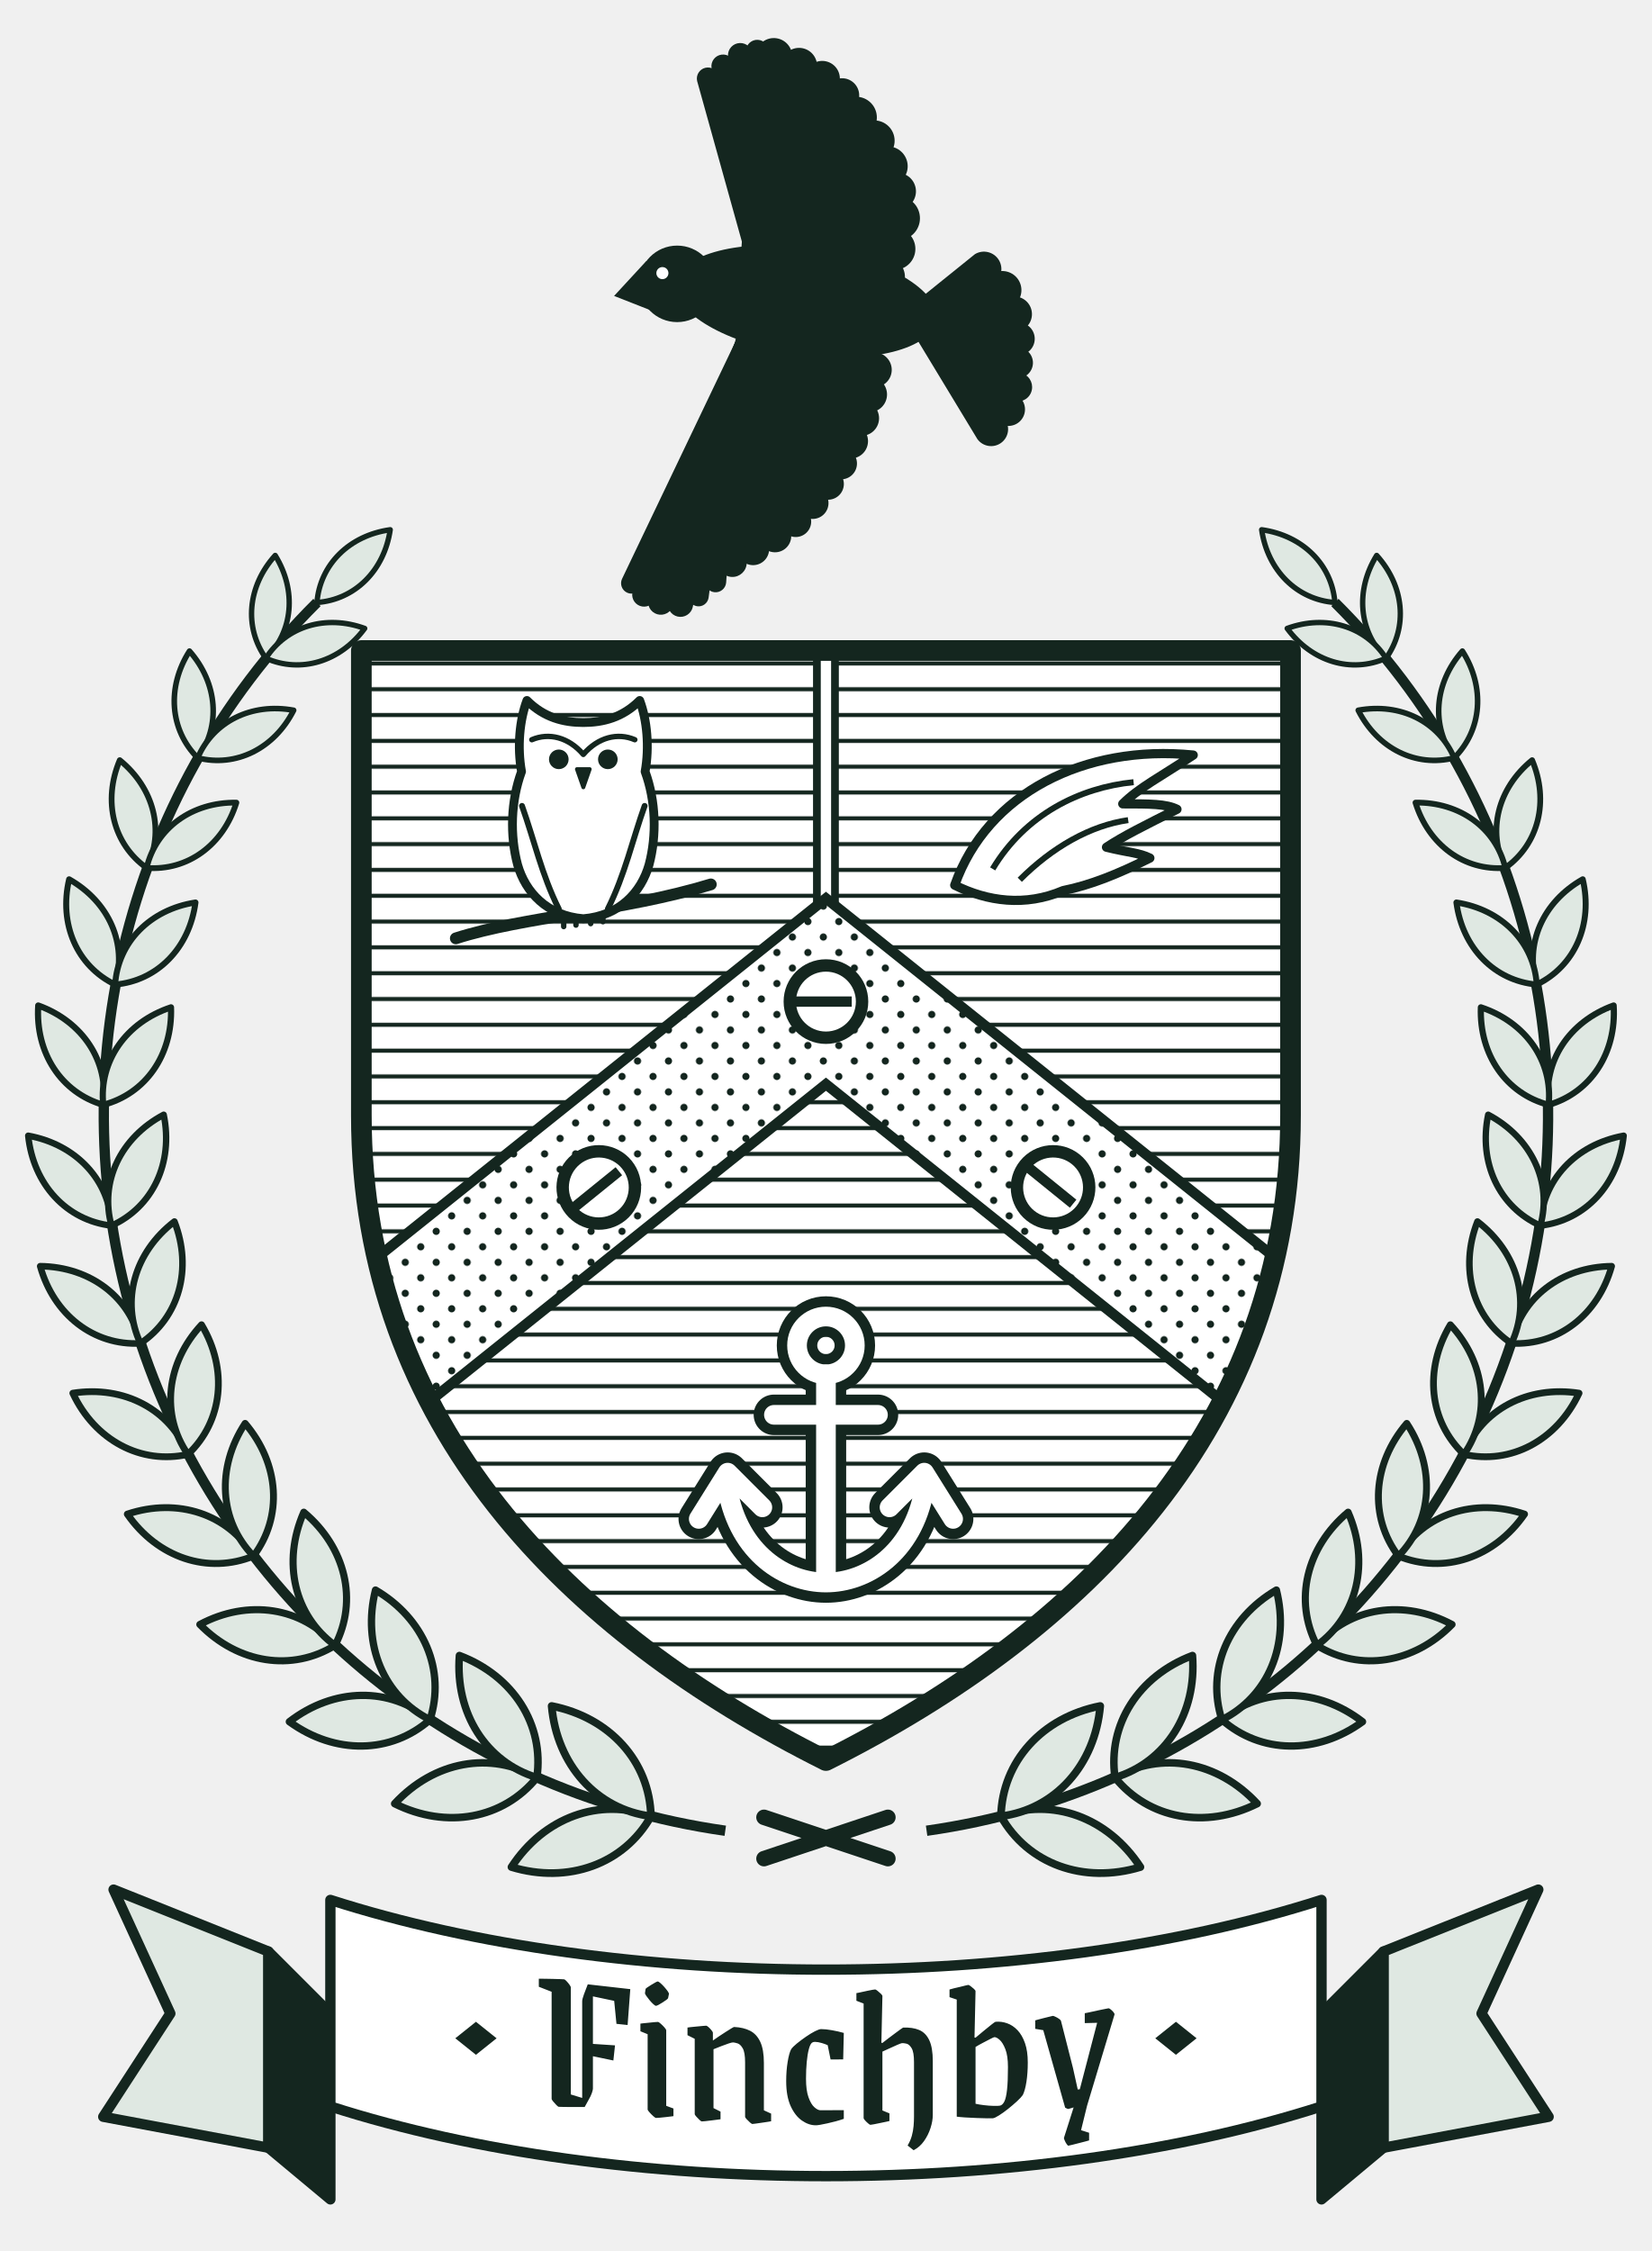
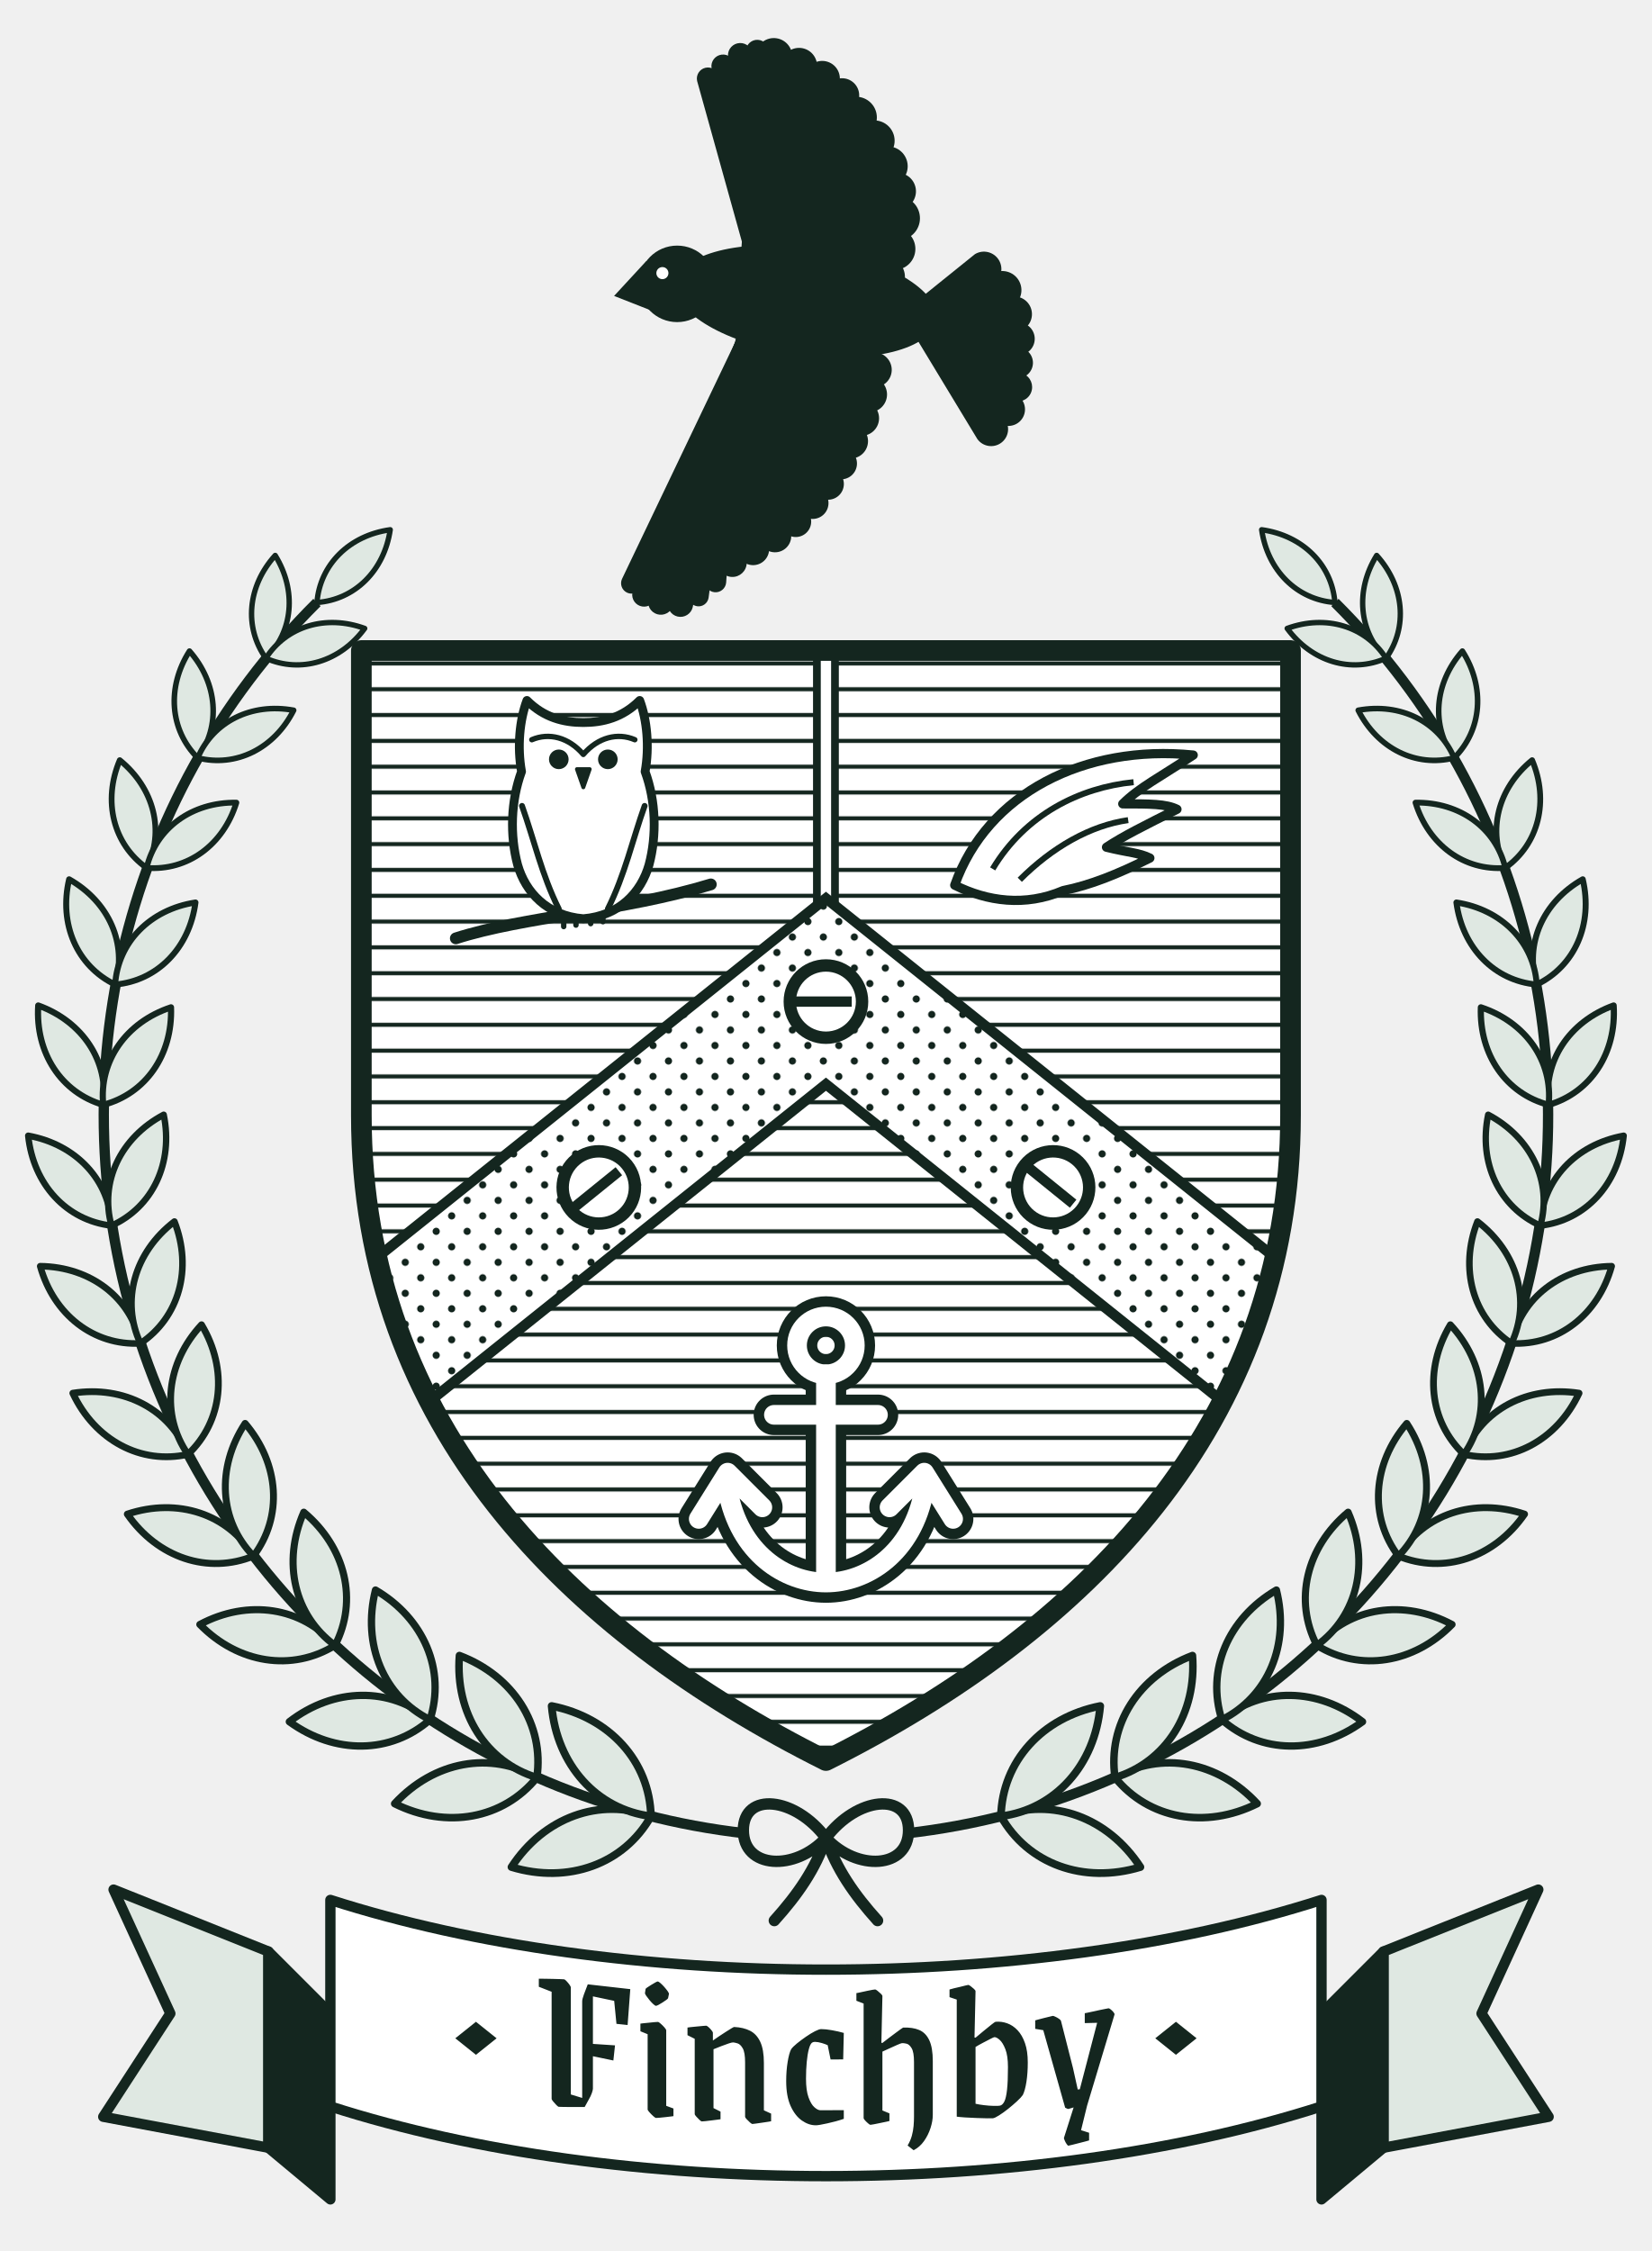
<svg xmlns="http://www.w3.org/2000/svg" viewBox="40 84 320 436" role="img" aria-labelledby="ct">
  <defs>
    <pattern id="az" width="5" height="5" patternUnits="userSpaceOnUse">
      <path d="M0 2.5 H5" stroke="#14261f" stroke-width=".8" />
    </pattern>
    <pattern id="or" width="6" height="6" patternUnits="userSpaceOnUse">
      <rect width="6" height="6" fill="#fff" />
      <circle cx="1.5" cy="1.5" r=".7" fill="#14261f" />
      <circle cx="4.5" cy="4.5" r=".7" fill="#14261f" />
    </pattern>
    <pattern id="gu" width="3" height="3" patternUnits="userSpaceOnUse">
      <rect width="3" height="3" fill="#fff" />
      <path d="M1.5 0 V3" stroke="#14261f" stroke-width=".7" />
    </pattern>
    <clipPath id="sh">
      <path d="M110 210 H290 V300 C290 360 250 400 200 425 C150 400 110 360 110 300 Z" />
    </clipPath>
    <g id="laurel" fill="#dfe8e2" stroke="#14261f" stroke-width="1.3" stroke-linejoin="round">
-       <path d="M180.5 438.6 A140 140 0 0 1 101.4 200.7" fill="none" stroke-width="2" />
+       <path d="M184.4 439.1 A140 140 0 0 1 101.4 200.7" fill="none" stroke-width="2" />
      <path d="M0 0 C7 -6 17 -6 25 0 C17 6 7 6 0 0 Z" transform="translate(166.1 435.8) rotate(160.0) scale(1.15)" />
      <path d="M0 0 C7 -6 17 -6 25 0 C17 6 7 6 0 0 Z" transform="translate(166.1 435.8) rotate(228.0) scale(1.15)" />
      <path d="M0 0 C7 -6 17 -6 25 0 C17 6 7 6 0 0 Z" transform="translate(144.0 428.3) rotate(169.6) scale(1.12)" />
      <path d="M0 0 C7 -6 17 -6 25 0 C17 6 7 6 0 0 Z" transform="translate(144.0 428.3) rotate(237.6) scale(1.12)" />
      <path d="M0 0 C7 -6 17 -6 25 0 C17 6 7 6 0 0 Z" transform="translate(123.3 417.1) rotate(179.2) scale(1.09)" />
      <path d="M0 0 C7 -6 17 -6 25 0 C17 6 7 6 0 0 Z" transform="translate(123.3 417.1) rotate(247.2) scale(1.09)" />
      <path d="M0 0 C7 -6 17 -6 25 0 C17 6 7 6 0 0 Z" transform="translate(104.9 402.7) rotate(188.8) scale(1.06)" />
      <path d="M0 0 C7 -6 17 -6 25 0 C17 6 7 6 0 0 Z" transform="translate(104.9 402.7) rotate(256.8) scale(1.06)" />
      <path d="M0 0 C7 -6 17 -6 25 0 C17 6 7 6 0 0 Z" transform="translate(89.1 385.4) rotate(198.4) scale(1.03)" />
      <path d="M0 0 C7 -6 17 -6 25 0 C17 6 7 6 0 0 Z" transform="translate(89.1 385.4) rotate(266.4) scale(1.03)" />
      <path d="M0 0 C7 -6 17 -6 25 0 C17 6 7 6 0 0 Z" transform="translate(76.4 365.7) rotate(208.0) scale(1.01)" />
      <path d="M0 0 C7 -6 17 -6 25 0 C17 6 7 6 0 0 Z" transform="translate(76.4 365.7) rotate(276.0) scale(1.01)" />
      <path d="M0 0 C7 -6 17 -6 25 0 C17 6 7 6 0 0 Z" transform="translate(67.2 344.2) rotate(217.6) scale(0.98)" />
      <path d="M0 0 C7 -6 17 -6 25 0 C17 6 7 6 0 0 Z" transform="translate(67.2 344.2) rotate(285.6) scale(0.98)" />
      <path d="M0 0 C7 -6 17 -6 25 0 C17 6 7 6 0 0 Z" transform="translate(61.6 321.4) rotate(227.2) scale(0.95)" />
      <path d="M0 0 C7 -6 17 -6 25 0 C17 6 7 6 0 0 Z" transform="translate(61.6 321.4) rotate(295.2) scale(0.95)" />
      <path d="M0 0 C7 -6 17 -6 25 0 C17 6 7 6 0 0 Z" transform="translate(60.0 298.0) rotate(236.8) scale(0.92)" />
      <path d="M0 0 C7 -6 17 -6 25 0 C17 6 7 6 0 0 Z" transform="translate(60.0 298.0) rotate(304.8) scale(0.92)" />
      <path d="M0 0 C7 -6 17 -6 25 0 C17 6 7 6 0 0 Z" transform="translate(62.3 274.7) rotate(246.4) scale(0.89)" />
      <path d="M0 0 C7 -6 17 -6 25 0 C17 6 7 6 0 0 Z" transform="translate(62.3 274.7) rotate(314.4) scale(0.89)" />
      <path d="M0 0 C7 -6 17 -6 25 0 C17 6 7 6 0 0 Z" transform="translate(68.4 252.1) rotate(256.0) scale(0.86)" />
      <path d="M0 0 C7 -6 17 -6 25 0 C17 6 7 6 0 0 Z" transform="translate(68.4 252.1) rotate(324.0) scale(0.86)" />
      <path d="M0 0 C7 -6 17 -6 25 0 C17 6 7 6 0 0 Z" transform="translate(78.3 230.8) rotate(265.6) scale(0.83)" />
      <path d="M0 0 C7 -6 17 -6 25 0 C17 6 7 6 0 0 Z" transform="translate(78.3 230.8) rotate(333.6) scale(0.83)" />
      <path d="M0 0 C7 -6 17 -6 25 0 C17 6 7 6 0 0 Z" transform="translate(91.5 211.5) rotate(275.2) scale(0.80)" />
      <path d="M0 0 C7 -6 17 -6 25 0 C17 6 7 6 0 0 Z" transform="translate(91.5 211.5) rotate(343.2) scale(0.80)" />
      <path d="M0 0 C7 -6 17 -6 25 0 C17 6 7 6 0 0 Z" transform="translate(101.4 200.7) rotate(315.2) scale(.8)" />
    </g>
    <g id="buckle" fill="none" stroke="#14261f">
      <circle r="7" stroke-width="2.4" fill="#fff" />
      <path d="M-7 0 H5" stroke-width="2" />
    </g>
  </defs>
  <use href="#laurel" />
  <use href="#laurel" transform="translate(400 0) scale(-1 1)" />
-   <path d="M188 436 L212 444 M212 436 L188 444" stroke="#14261f" stroke-width="3" stroke-linecap="round" />
+   <path d="M200 440 C194 432 184 431 184 438.5 C184 446 194 446.5 200 440 C206 432 216 431 216 438.5 C216 446 206 446.5 200 440 M200 440 C198 446 194.5 451 190 456 M200 440 C202 446 205.5 451 210 456" fill="none" stroke="#14261f" stroke-width="2.2" stroke-linecap="round" stroke-linejoin="round" />
  <g transform="translate(145.7 78.4) scale(.13)" fill="#14261f">
    <g transform="translate(300 412)">
      <path d="M0 -4.9 L258.5 -16.5 A16.5 16.5 0 0 1 258.5 16.5 L0 4.9 Z" transform="rotate(-103.0)" />
      <path d="M0 -5.2 L272.6 -17.4 A17.4 17.4 0 0 1 272.6 17.4 L0 5.2 Z" transform="rotate(-97.5)" />
      <path d="M0 -5.5 L286.7 -18.3 A18.3 18.3 0 0 1 286.7 18.3 L0 5.5 Z" transform="rotate(-92.0)" />
      <path d="M0 -5.1 L293.1 -16.9 A16.9 16.9 0 0 1 293.1 16.9 L0 5.1 Z" transform="rotate(-87.0)" />
      <path d="M0 -8.2 L287.5 -27.5 A27.5 27.5 0 0 1 287.5 27.5 L0 8.2 Z" transform="rotate(-82.0)" />
      <path d="M0 -8.1 L281.6 -26.9 A26.9 26.9 0 0 1 281.6 26.9 L0 8.1 Z" transform="rotate(-74.0)" />
      <path d="M0 -7.9 L275.7 -26.3 A26.3 26.3 0 0 1 275.7 26.3 L0 7.9 Z" transform="rotate(-66.0)" />
      <path d="M0 -7.7 L267.5 -25.5 A25.5 25.5 0 0 1 267.5 25.5 L0 7.7 Z" transform="rotate(-58.0)" />
      <path d="M0 -9.3 L253.1 -30.9 A30.9 30.9 0 0 1 253.1 30.9 L0 9.3 Z" transform="rotate(-50.0)" />
      <path d="M0 -9.1 L247.7 -30.3 A30.3 30.3 0 0 1 247.7 30.3 L0 9.1 Z" transform="rotate(-40.0)" />
      <path d="M0 -8.9 L242.4 -29.6 A29.6 29.6 0 0 1 242.4 29.6 L0 8.9 Z" transform="rotate(-30.0)" />
      <path d="M0 -8.3 L239.4 -27.6 A27.6 27.6 0 0 1 239.4 27.6 L0 8.3 Z" transform="rotate(-20.5)" />
      <path d="M0 -9.8 L229.2 -32.8 A32.8 32.8 0 0 1 229.2 32.8 L0 9.8 Z" transform="rotate(-11.0)" />
      <path d="M0 -9.4 L219.6 -31.4 A31.4 31.4 0 0 1 219.6 31.4 L0 9.4 Z" transform="rotate(0.5)" />
      <path d="M0 -9.0 L209.9 -30.1 A30.1 30.1 0 0 1 209.9 30.1 L0 9.0 Z" transform="rotate(12.0)" />
      <path d="M0 0 L-55.7 -241.2 L-34.1 -258.8 L-9.6 -274.3 L14.6 -278.6 L39.5 -280.7 L76.5 -266.9 L110.6 -248.3 L139.7 -223.6 L164.3 -195.8 L191.7 -160.8 L212.0 -122.4 L225.1 -84.2 L231.5 -45.0 L225.9 2.0 L211.3 44.9 Z" />
    </g>
    <g transform="translate(290 548)">
      <path d="M0 -4.7 L398.5 -15.5 A15.5 15.5 0 0 1 398.5 15.5 L0 4.7 Z" transform="rotate(114.0)" />
      <path d="M0 -5.3 L407.3 -17.7 A17.7 17.7 0 0 1 407.3 17.7 L0 5.3 Z" transform="rotate(110.6)" />
      <path d="M0 -5.7 L409.5 -19.0 A19.0 19.0 0 0 1 409.5 19.0 L0 5.7 Z" transform="rotate(106.8)" />
      <path d="M0 -5.6 L405.3 -18.8 A18.8 18.8 0 0 1 405.3 18.8 L0 5.6 Z" transform="rotate(102.7)" />
      <path d="M0 -4.5 L388.4 -15.1 A15.1 15.1 0 0 1 388.4 15.1 L0 4.5 Z" transform="rotate(99.2)" />
      <path d="M0 -4.7 L363.6 -15.8 A15.8 15.8 0 0 1 363.6 15.8 L0 4.7 Z" transform="rotate(95.8)" />
      <path d="M0 -6.4 L333.6 -21.3 A21.3 21.3 0 0 1 333.6 21.3 L0 6.4 Z" transform="rotate(92.0)" />
      <path d="M0 -7.2 L313.8 -23.9 A23.9 23.9 0 0 1 313.8 23.9 L0 7.2 Z" transform="rotate(86.5)" />
      <path d="M0 -7.3 L298.3 -24.2 A24.2 24.2 0 0 1 298.3 24.2 L0 7.3 Z" transform="rotate(80.0)" />
      <path d="M0 -6.9 L284.5 -23.0 A23.0 23.0 0 0 1 284.5 23.0 L0 6.9 Z" transform="rotate(73.1)" />
      <path d="M0 -7.1 L267.4 -23.6 A23.6 23.6 0 0 1 267.4 23.6 L0 7.1 Z" transform="rotate(66.2)" />
      <path d="M0 -7.1 L252.7 -23.5 A23.5 23.5 0 0 1 252.7 23.5 L0 7.1 Z" transform="rotate(58.8)" />
      <path d="M0 -7.1 L238.9 -23.6 A23.6 23.6 0 0 1 238.9 23.6 L0 7.1 Z" transform="rotate(51.0)" />
      <path d="M0 -7.8 L224.2 -25.9 A25.9 25.9 0 0 1 224.2 25.9 L0 7.8 Z" transform="rotate(42.8)" />
      <path d="M0 -7.9 L215.9 -26.2 A26.2 26.2 0 0 1 215.9 26.2 L0 7.9 Z" transform="rotate(33.2)" />
      <path d="M0 -7.9 L209.3 -26.5 A26.5 26.5 0 0 1 209.3 26.5 L0 7.9 Z" transform="rotate(23.3)" />
      <path d="M0 -7.8 L205.0 -26.0 A26.0 26.0 0 0 1 205.0 26.0 L0 7.8 Z" transform="rotate(13.0)" />
      <path d="M0 0 L-151.6 340.4 L-134.3 358.1 L-111.1 369.3 L-83.8 372.4 L-58.4 358.4 L-34.6 339.7 L-11.1 319.2 L18.6 303.4 L50.4 285.8 L80.3 264.8 L105.5 239.7 L128.7 212.6 L148.7 183.6 L165.3 152.8 L182.2 119.5 L194.9 84.0 L202.6 46.8 Z" />
    </g>
    <g transform="translate(540 512)">
      <path d="M0 -7.8 L132.0 -26.0 A26.0 26.0 0 0 1 132.0 26.0 L0 7.8 Z" transform="rotate(-31.0)" />
      <path d="M0 -8.6 L145.2 -28.5 A28.5 28.5 0 0 1 145.2 28.5 L0 8.6 Z" transform="rotate(-14.6)" />
      <path d="M0 -7.9 L158.3 -26.4 A26.4 26.4 0 0 1 158.3 26.4 L0 7.9 Z" transform="rotate(-0.3)" />
      <path d="M0 -7.3 L168.4 -24.3 A24.3 24.3 0 0 1 168.4 24.3 L0 7.3 Z" transform="rotate(12.3)" />
      <path d="M0 -6.9 L178.2 -23.0 A23.0 23.0 0 0 1 178.2 23.0 L0 6.9 Z" transform="rotate(23.7)" />
      <path d="M0 -6.4 L195.8 -21.5 A21.5 21.5 0 0 1 195.8 21.5 L0 6.4 Z" transform="rotate(33.4)" />
      <path d="M0 -7.4 L205.6 -24.7 A24.7 24.7 0 0 1 205.6 24.7 L0 7.4 Z" transform="rotate(43.3)" />
      <path d="M0 -7.6 L210.7 -25.3 A25.3 25.3 0 0 1 210.7 25.3 L0 7.6 Z" transform="rotate(54.0)" />
      <path d="M0 0 L121.9 -73.2 L151.3 -39.3 L166.2 -0.8 L169.5 36.9 L165.9 72.9 L163.2 107.7 L150.9 142.1 L124.8 171.8 Z" />
    </g>
    <ellipse cx="388" cy="492" rx="196" ry="80" transform="rotate(8 388 492)" />
    <circle cx="196" cy="466" r="57" />
    <path d="M150 432 L102 484 L158 506 Z" />
    <circle cx="174" cy="450" r="9" fill="#fff" />
  </g>
  <path d="M110 210 H290 V300 C290 360 250 400 200 425 C150 400 110 360 110 300 Z" fill="#fff" />
  <g clip-path="url(#sh)">
    <rect x="100" y="200" width="200" height="240" fill="url(#az)" />
    <path d="M200 208 V262" stroke="#14261f" stroke-width="5" />
    <path d="M200 208 V262" stroke="#fff" stroke-width="2" />
    <path d="M200 258 L300 338 V374 L200 294 L100 374 V338 Z" fill="url(#or)" stroke="#14261f" stroke-width="2" />
  </g>
  <g transform="translate(153 242) scale(.95)" fill="#fff" stroke="#14261f" stroke-width="1.8" stroke-linejoin="round" stroke-linecap="round">
    <path d="M-26 25 C-12 20.5 8 19.5 26 14" fill="none" stroke-width="2.4" />
    <path d="M0 -19 C4 -19 8 -20 11.5 -23.5 C13 -19.5 13.5 -14 12.6 -9 C14.8 -3 15 4 13.4 10 C11.8 15.6 7.4 20.4 0 21 C-7.4 20.4 -11.8 15.6 -13.4 10 C-15 4 -14.8 -3 -12.6 -9 C-13.5 -14 -13 -19.5 -11.5 -23.5 C-8 -20 -4 -19 0 -19 Z" />
    <path d="M-10.5 -15.5 C-7 -17 -3 -16 0 -12.5 C3 -16 7 -17 10.5 -15.5" fill="none" stroke-width="1.1" />
    <circle cx="-5" cy="-11.5" r="2" fill="#14261f" stroke="none" />
    <circle cx="5" cy="-11.5" r="2" fill="#14261f" stroke="none" />
    <path d="M-1.3 -9.5 L0 -5.8 L1.3 -9.5 Z" fill="#14261f" stroke-width=".8" />
    <path d="M-12.5 -2 C-10 5 -8.5 12 -5 19 M12.5 -2 C10 5 8.5 12 5 19" fill="none" stroke-width="1.2" />
    <path d="M-4 20 V22.6 M-1.5 20.6 V22.3 M1.5 20.6 V22 M4 20 V21.6" fill="none" stroke-width="1.1" />
  </g>
  <path d="M110 210 H290 V300 C290 360 250 400 200 425 C150 400 110 360 110 300 Z" fill="none" stroke="#14261f" stroke-width="4" stroke-linejoin="round" />
  <g transform="translate(247 246) scale(1.05)" fill="#fff" stroke="#14261f" stroke-width="1.7" stroke-linejoin="round">
    <path d="M-21 9 C-15 -8 3 -17 23 -15 C17 -11 13 -9 10 -6 C15 -6 18 -6 20 -5 C14 -2 10 0 7 2 C11 3 13 3 15 4 C9 7 4 9 -1 10 C-8 13 -15 12 -21 9 Z" />
    <path d="M-14 6 C-8 -4 2 -9 12 -10 M-9 8 C-3 2 4 -2 11 -3" fill="none" stroke-width="1.1" />
  </g>
  <g transform="translate(200 367) scale(1.12)" fill="none" stroke-linecap="round" stroke-linejoin="round">
    <path d="M0 -15 V21 M-9 -8 H9 M-17 5 C-15 16 -7 21 0 21 C7 21 15 16 17 5 M-22 10 L-17 2 L-11 8 M22 10 L17 2 L11 8" stroke="#14261f" stroke-width="7" />
    <circle cy="-20" r="5" stroke="#14261f" stroke-width="7" />
    <path d="M0 -15 V21 M-9 -8 H9 M-17 5 C-15 16 -7 21 0 21 C7 21 15 16 17 5 M-22 10 L-17 2 L-11 8 M22 10 L17 2 L11 8" stroke="#fff" stroke-width="3.4" />
    <circle cy="-20" r="5" stroke="#fff" stroke-width="3.4" />
  </g>
  <use href="#buckle" x="200" y="278" />
  <use href="#buckle" transform="translate(156 314) rotate(-39)" />
  <use href="#buckle" transform="translate(244 314) rotate(39)" />
  <g stroke="#14261f" stroke-width="2" stroke-linejoin="round">
    <path d="M92 462 L62 450 L73 474 L60 494 L92 500 Z M308 462 L338 450 L327 474 L340 494 L308 500 Z" fill="#dfe8e2" />
    <path d="M92 462 L104 474 L104 510 L92 500 Z M308 462 L296 474 L296 510 L308 500 Z" fill="#14261f" />
    <path d="M104 452 C160 470 240 470 296 452 L296 492 C240 510 160 510 104 492 Z" fill="#fff" />
  </g>
  <path fill="#14261f" d="M 153.98 468.36 L 162.10 469.28 L 161.58 476.23 L 159.42 476.00 L 158.98 471.55 L 153.86 470.47 L 153.98 468.36 Z M 150.58 489.68 L 154.02 490.73 L 153.26 492.11 Q 152.86 492.10 152.04 492.11 Q 151.22 492.12 150.38 492.11 Q 149.54 492.10 148.92 492.09 Q 148.30 492.08 148.22 492.07 Q 148.10 492.05 147.78 491.73 Q 147.46 491.40 147.16 491.04 Q 146.86 490.67 146.86 490.55 L 146.86 469.79 L 144.38 468.82 L 144.38 467.26 Q 144.86 467.25 145.62 467.27 Q 146.38 467.28 147.18 467.30 Q 147.98 467.31 148.58 467.34 Q 149.18 467.37 149.30 467.38 Q 149.42 467.40 149.74 467.72 Q 150.06 468.05 150.32 468.42 Q 150.58 468.80 150.58 468.92 L 150.58 489.68 Z M 152.98 479.76 L 159.14 480.17 L 158.82 483.10 L 152.98 481.88 L 152.98 479.76 Z M 153.86 468.35 L 154.86 468.47 L 154.86 488.55 Q 154.86 488.79 154.66 489.39 Q 154.46 489.98 154.02 490.73 L 152.78 490.57 L 152.78 471.65 Q 152.78 471.21 153.12 470.29 Q 153.46 469.38 153.86 468.35 Z M 167.06 494.23 Q 166.94 494.22 166.54 493.87 Q 166.14 493.51 165.80 493.12 Q 165.46 492.73 165.46 492.61 L 165.46 478.01 L 164.06 477.44 L 164.06 475.96 Q 164.06 475.96 164.52 475.90 Q 164.98 475.85 165.62 475.79 Q 166.26 475.72 166.80 475.67 Q 167.34 475.62 167.46 475.63 Q 167.62 475.64 168.00 475.98 Q 168.38 476.31 168.72 476.70 Q 169.06 477.08 169.06 477.28 L 169.06 491.88 L 170.46 492.40 L 170.46 493.88 Q 170.46 493.88 170.00 493.94 Q 169.54 494.00 168.90 494.07 Q 168.26 494.14 167.72 494.19 Q 167.18 494.24 167.06 494.23 Z M 165.06 469.25 Q 165.06 469.17 165.40 468.94 Q 165.74 468.72 166.18 468.44 Q 166.62 468.16 166.98 467.97 Q 167.34 467.78 167.42 467.79 Q 167.58 467.80 167.94 468.11 Q 168.30 468.42 168.68 468.85 Q 169.06 469.28 169.34 469.67 Q 169.62 470.05 169.58 470.25 L 169.42 471.03 Q 169.38 471.15 169.06 471.38 Q 168.74 471.62 168.32 471.88 Q 167.90 472.15 167.54 472.34 Q 167.18 472.52 167.06 472.51 Q 166.90 472.50 166.54 472.17 Q 166.18 471.84 165.82 471.40 Q 165.46 470.97 165.20 470.59 Q 164.94 470.20 164.94 470.08 L 165.06 469.25 Z M 175.94 494.90 Q 175.82 494.90 175.50 494.60 Q 175.18 494.29 174.88 493.96 Q 174.58 493.62 174.58 493.50 L 174.58 478.90 L 173.18 478.20 L 173.18 476.72 Q 173.18 476.72 173.68 476.65 Q 174.18 476.59 174.86 476.53 Q 175.54 476.48 176.12 476.41 Q 176.70 476.35 176.82 476.36 Q 176.94 476.37 177.26 476.64 Q 177.58 476.92 177.84 477.26 Q 178.10 477.59 178.10 477.71 L 178.10 479.23 Q 178.62 478.86 179.28 478.42 Q 179.94 477.98 180.58 477.57 Q 181.22 477.16 181.68 476.88 Q 182.14 476.60 182.22 476.61 Q 184.02 476.69 185.30 477.34 Q 186.58 477.99 187.28 479.49 Q 187.98 480.99 187.98 483.59 L 187.98 492.75 L 189.38 493.39 L 189.38 494.87 Q 189.38 494.87 188.88 494.96 Q 188.38 495.04 187.68 495.14 Q 186.98 495.24 186.42 495.32 Q 185.86 495.40 185.74 495.40 Q 185.62 495.39 185.28 495.10 Q 184.94 494.80 184.64 494.47 Q 184.34 494.14 184.34 494.02 L 184.34 483.46 Q 184.34 481.54 183.88 480.74 Q 183.42 479.94 182.86 479.78 Q 182.30 479.61 182.02 479.60 Q 181.78 479.59 181.16 479.80 Q 180.54 480.01 179.76 480.31 Q 178.98 480.60 178.22 480.92 L 178.22 492.32 L 179.58 493.00 L 179.58 494.48 Q 179.58 494.48 179.08 494.55 Q 178.58 494.62 177.90 494.70 Q 177.22 494.78 176.64 494.85 Q 176.06 494.91 175.94 494.90 Z M 198.02 495.65 Q 196.66 495.65 195.34 494.73 Q 194.02 493.81 193.16 491.92 Q 192.30 490.02 192.30 487.10 Q 192.30 485.10 192.58 483.39 Q 192.86 481.67 193.26 480.92 Q 193.58 480.45 194.38 479.80 Q 195.18 479.15 196.12 478.50 Q 197.06 477.85 197.88 477.43 Q 198.70 477.02 199.06 477.02 Q 199.98 477.02 201.18 477.24 Q 202.38 477.45 203.46 477.76 L 203.34 482.89 L 200.90 482.90 L 200.34 480.14 Q 199.94 479.94 199.20 479.72 Q 198.46 479.50 197.86 479.49 Q 197.70 479.49 197.56 479.53 Q 197.42 479.57 197.30 479.65 Q 196.94 479.93 196.68 480.93 Q 196.42 481.92 196.28 483.40 Q 196.14 484.88 196.14 486.64 Q 196.14 488.88 196.62 490.22 Q 197.10 491.57 197.76 492.15 Q 198.42 492.74 198.94 492.74 L 203.46 492.72 L 203.46 494.40 Q 202.74 494.65 201.90 494.88 Q 201.06 495.10 200.26 495.28 Q 199.46 495.46 198.86 495.56 Q 198.26 495.66 198.02 495.65 Z M 205.90 471.53 L 205.90 470.05 Q 205.90 470.05 206.24 469.99 Q 206.58 469.92 207.08 469.81 Q 207.58 469.71 208.10 469.59 Q 208.62 469.48 209.02 469.41 Q 209.42 469.34 209.54 469.34 Q 209.66 469.34 210.00 469.61 Q 210.34 469.88 210.64 470.17 Q 210.94 470.46 210.94 470.62 L 210.74 479.67 L 210.94 479.70 Q 211.46 479.29 212.12 478.79 Q 212.78 478.29 213.40 477.83 Q 214.02 477.36 214.46 477.05 Q 214.90 476.73 214.94 476.73 Q 216.78 476.65 218.06 477.19 Q 219.34 477.73 220.02 479.18 Q 220.70 480.62 220.70 483.22 L 220.70 493.62 Q 220.70 494.82 220.26 496.18 Q 219.82 497.55 219.00 498.71 Q 218.18 499.87 216.98 500.48 L 215.82 499.57 Q 216.38 498.63 216.64 497.68 Q 216.90 496.73 216.98 495.78 Q 217.06 494.84 217.06 493.96 L 217.06 483.40 Q 217.06 481.48 216.60 480.72 Q 216.14 479.96 215.60 479.84 Q 215.06 479.72 214.74 479.74 Q 214.58 479.74 213.78 480.09 Q 212.98 480.44 212.14 480.83 Q 211.30 481.21 210.94 481.38 L 210.94 492.78 L 212.30 493.34 L 212.30 494.82 Q 212.30 494.82 211.80 494.94 Q 211.30 495.05 210.60 495.19 Q 209.90 495.33 209.32 495.45 Q 208.74 495.56 208.62 495.56 Q 208.50 495.57 208.18 495.29 Q 207.86 495.02 207.58 494.71 Q 207.30 494.39 207.30 494.27 L 207.30 472.07 L 205.90 471.53 Z M 232.86 475.60 Q 234.02 475.50 235.12 475.90 Q 236.22 476.29 237.12 477.24 Q 238.02 478.19 238.56 479.74 Q 239.10 481.28 239.10 483.48 Q 239.10 485.56 238.84 487.23 Q 238.58 488.89 238.14 489.78 Q 237.82 490.25 237.02 490.99 Q 236.22 491.73 235.28 492.48 Q 234.34 493.23 233.52 493.74 Q 232.70 494.26 232.34 494.29 Q 232.14 494.30 231.24 494.30 Q 230.34 494.29 229.18 494.24 Q 228.02 494.19 226.96 494.13 Q 225.90 494.06 225.34 493.98 L 225.34 471.30 L 223.94 470.83 L 223.94 469.35 Q 224.26 469.25 224.82 469.11 Q 225.38 468.98 225.98 468.84 Q 226.58 468.70 227.02 468.58 Q 227.46 468.47 227.58 468.46 Q 227.70 468.46 228.04 468.71 Q 228.38 468.97 228.68 469.24 Q 228.98 469.52 228.98 469.68 L 228.78 478.65 L 228.98 478.68 Q 229.66 478.11 230.52 477.40 Q 231.38 476.69 232.06 476.15 Q 232.74 475.61 232.86 475.60 Z M 232.62 478.58 Q 232.50 478.59 231.84 478.93 Q 231.18 479.26 230.38 479.69 Q 229.58 480.11 228.98 480.48 L 228.98 491.48 Q 229.62 491.63 230.60 491.75 Q 231.58 491.87 232.48 491.89 Q 233.38 491.92 233.74 491.84 Q 234.22 491.72 234.56 491.05 Q 234.90 490.38 235.08 488.78 Q 235.26 487.18 235.26 484.38 Q 235.26 482.18 234.76 480.91 Q 234.26 479.64 233.64 479.09 Q 233.02 478.55 232.62 478.58 Z M 246.98 499.60 Q 246.86 499.62 246.64 499.30 Q 246.42 498.99 246.26 498.61 Q 246.10 498.23 246.10 498.11 L 247.98 492.19 Q 247.70 492.27 247.38 492.37 Q 247.06 492.47 246.94 492.49 Q 246.86 492.50 246.60 492.37 Q 246.34 492.24 246.34 492.24 L 242.10 477.23 L 240.54 476.97 L 240.54 475.33 Q 240.54 475.33 241.00 475.20 Q 241.46 475.06 242.10 474.91 Q 242.74 474.76 243.28 474.62 Q 243.82 474.47 243.94 474.46 Q 244.06 474.44 244.44 474.62 Q 244.82 474.79 245.16 475.03 Q 245.50 475.27 245.54 475.46 L 247.86 484.57 L 248.78 488.72 L 249.18 488.67 L 252.54 475.80 L 250.14 475.86 L 250.14 473.94 Q 250.14 473.94 250.58 473.86 Q 251.02 473.78 251.66 473.63 Q 252.30 473.47 252.98 473.34 Q 253.66 473.19 254.16 473.10 Q 254.66 473.00 254.74 472.99 Q 254.86 472.97 255.14 473.19 Q 255.42 473.41 255.68 473.71 Q 255.94 474.01 255.90 474.21 L 250.58 491.88 L 249.42 496.60 L 250.98 497.10 L 250.98 498.58 Q 250.98 498.58 250.42 498.74 Q 249.86 498.90 249.10 499.08 Q 248.34 499.26 247.72 499.43 Q 247.10 499.59 246.98 499.60 Z" />
  <g fill="#14261f">
    <path d="M128.2 478.8 L132.2 475.6 L136.2 478.8 L132.2 482.0 Z" />
    <path d="M263.8 478.8 L267.8 475.6 L271.8 478.8 L267.8 482.0 Z" />
  </g>
</svg>
